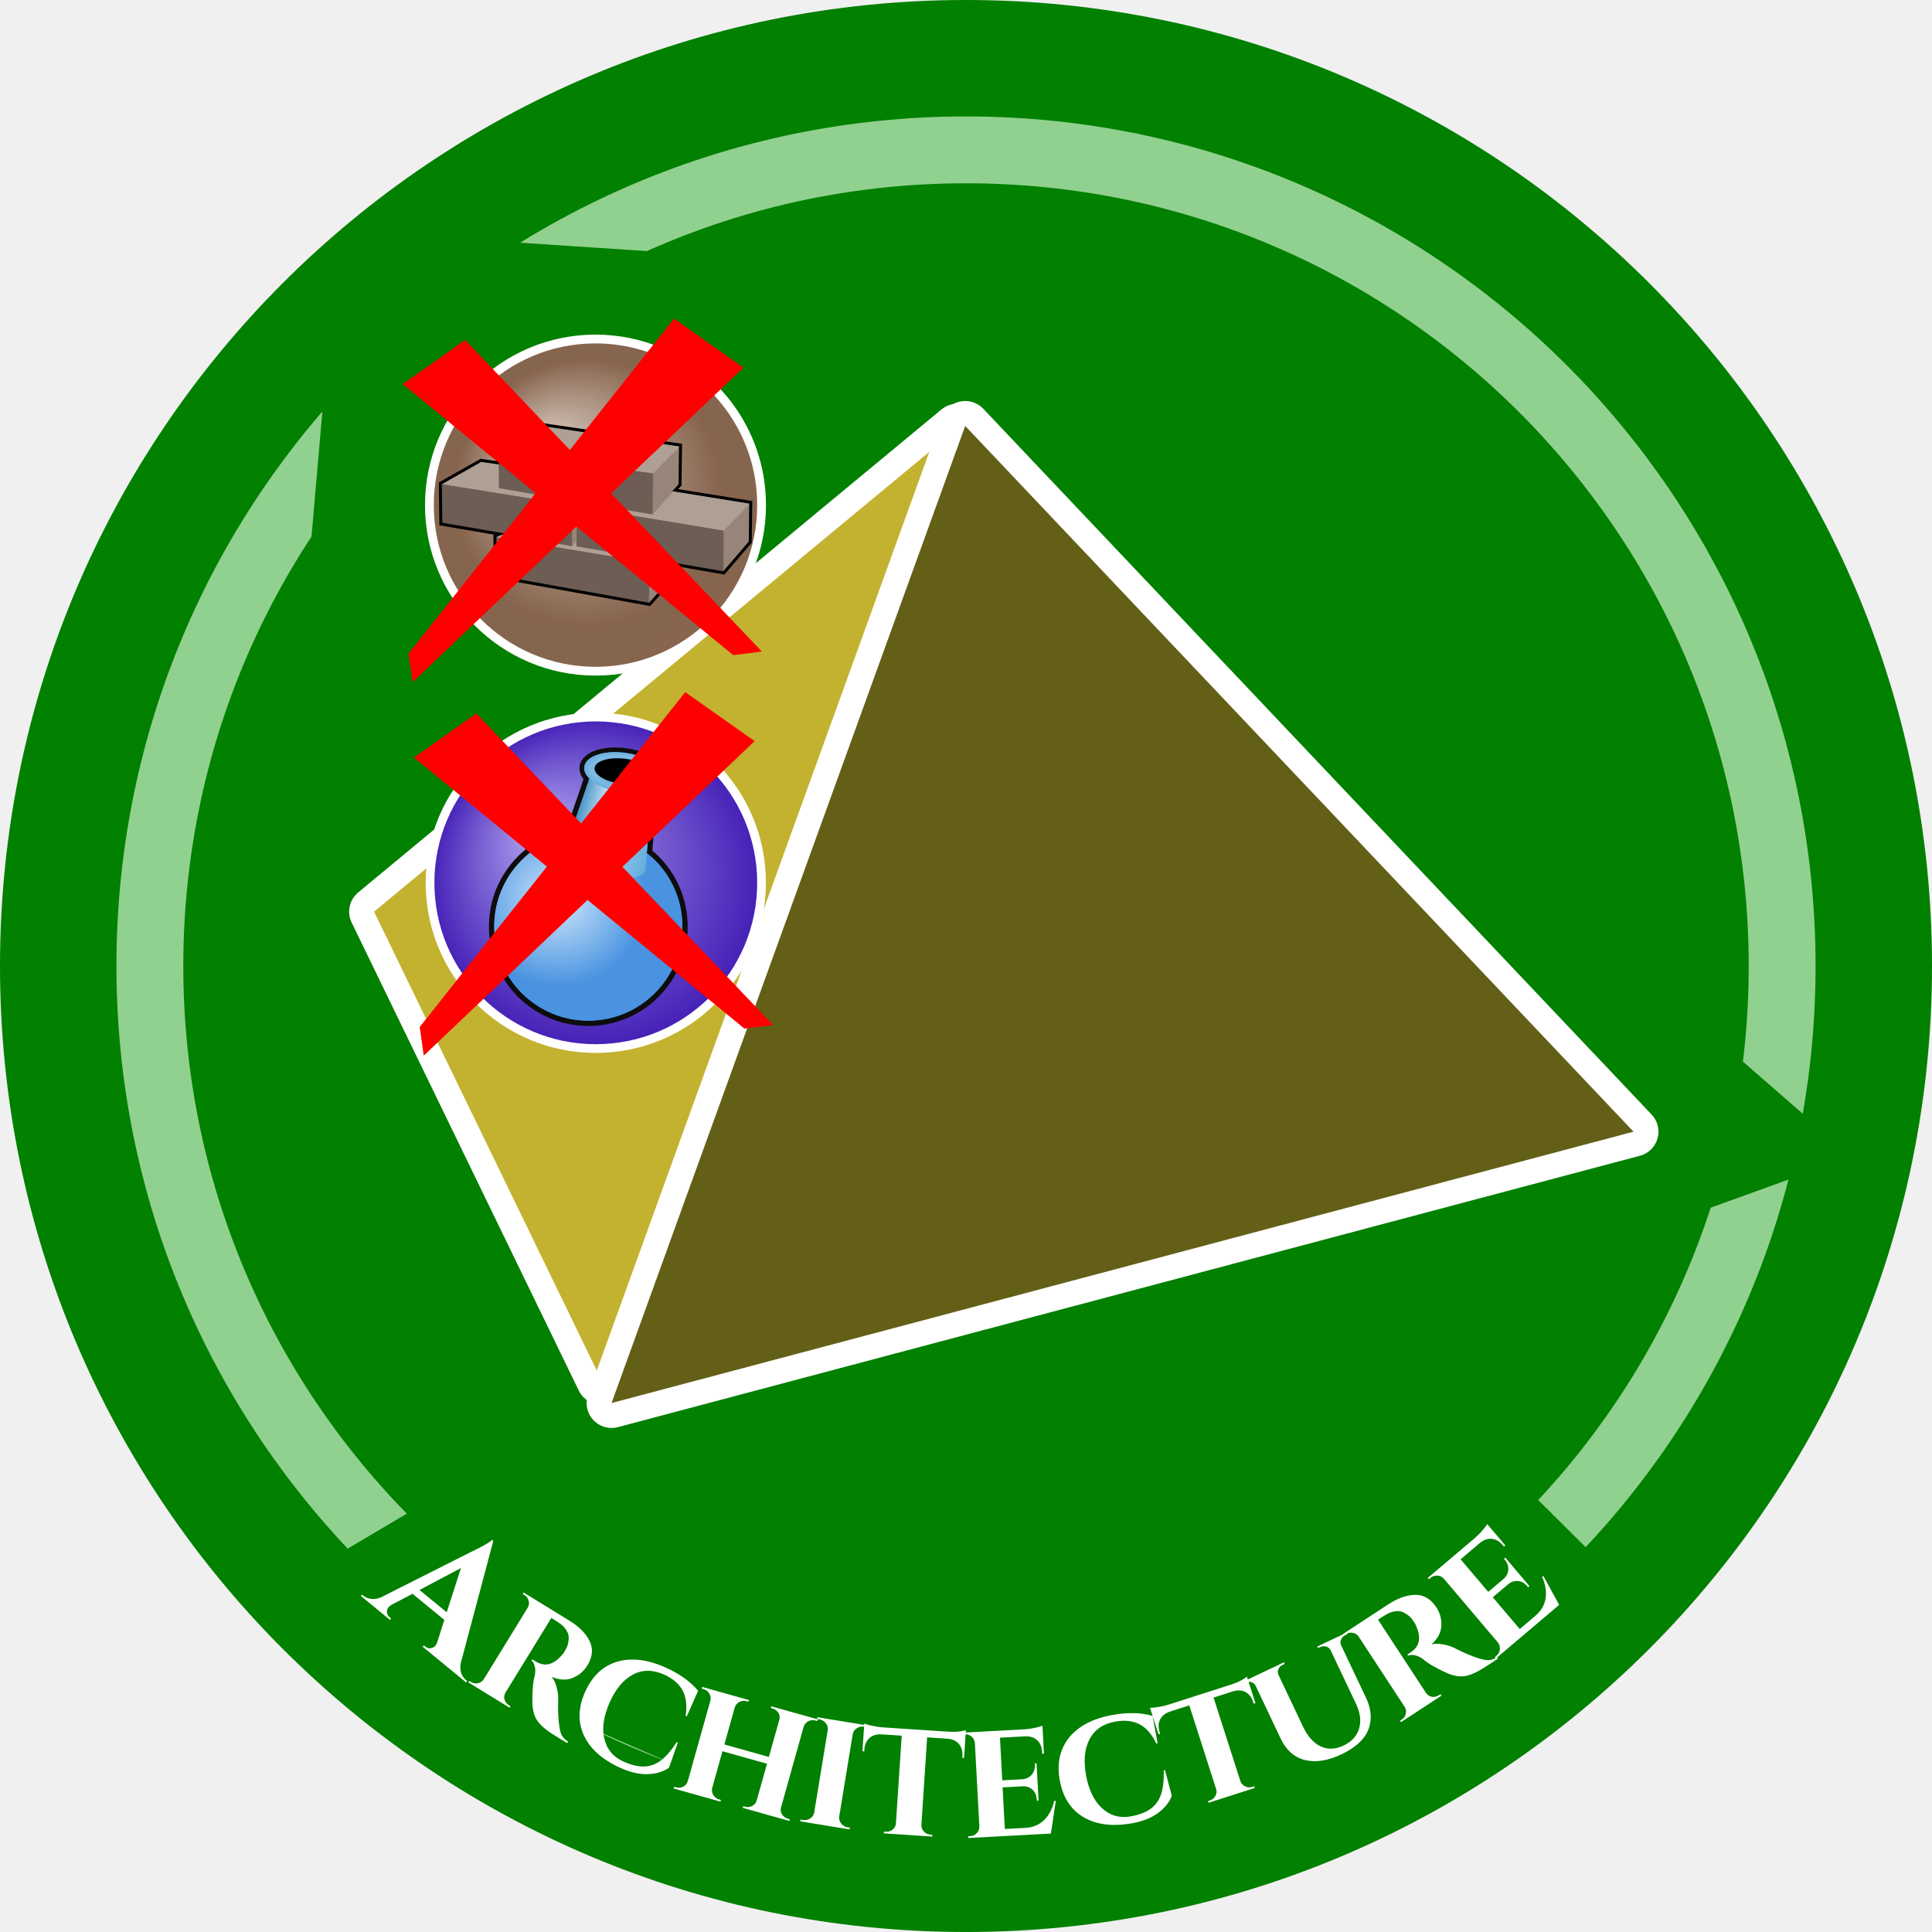
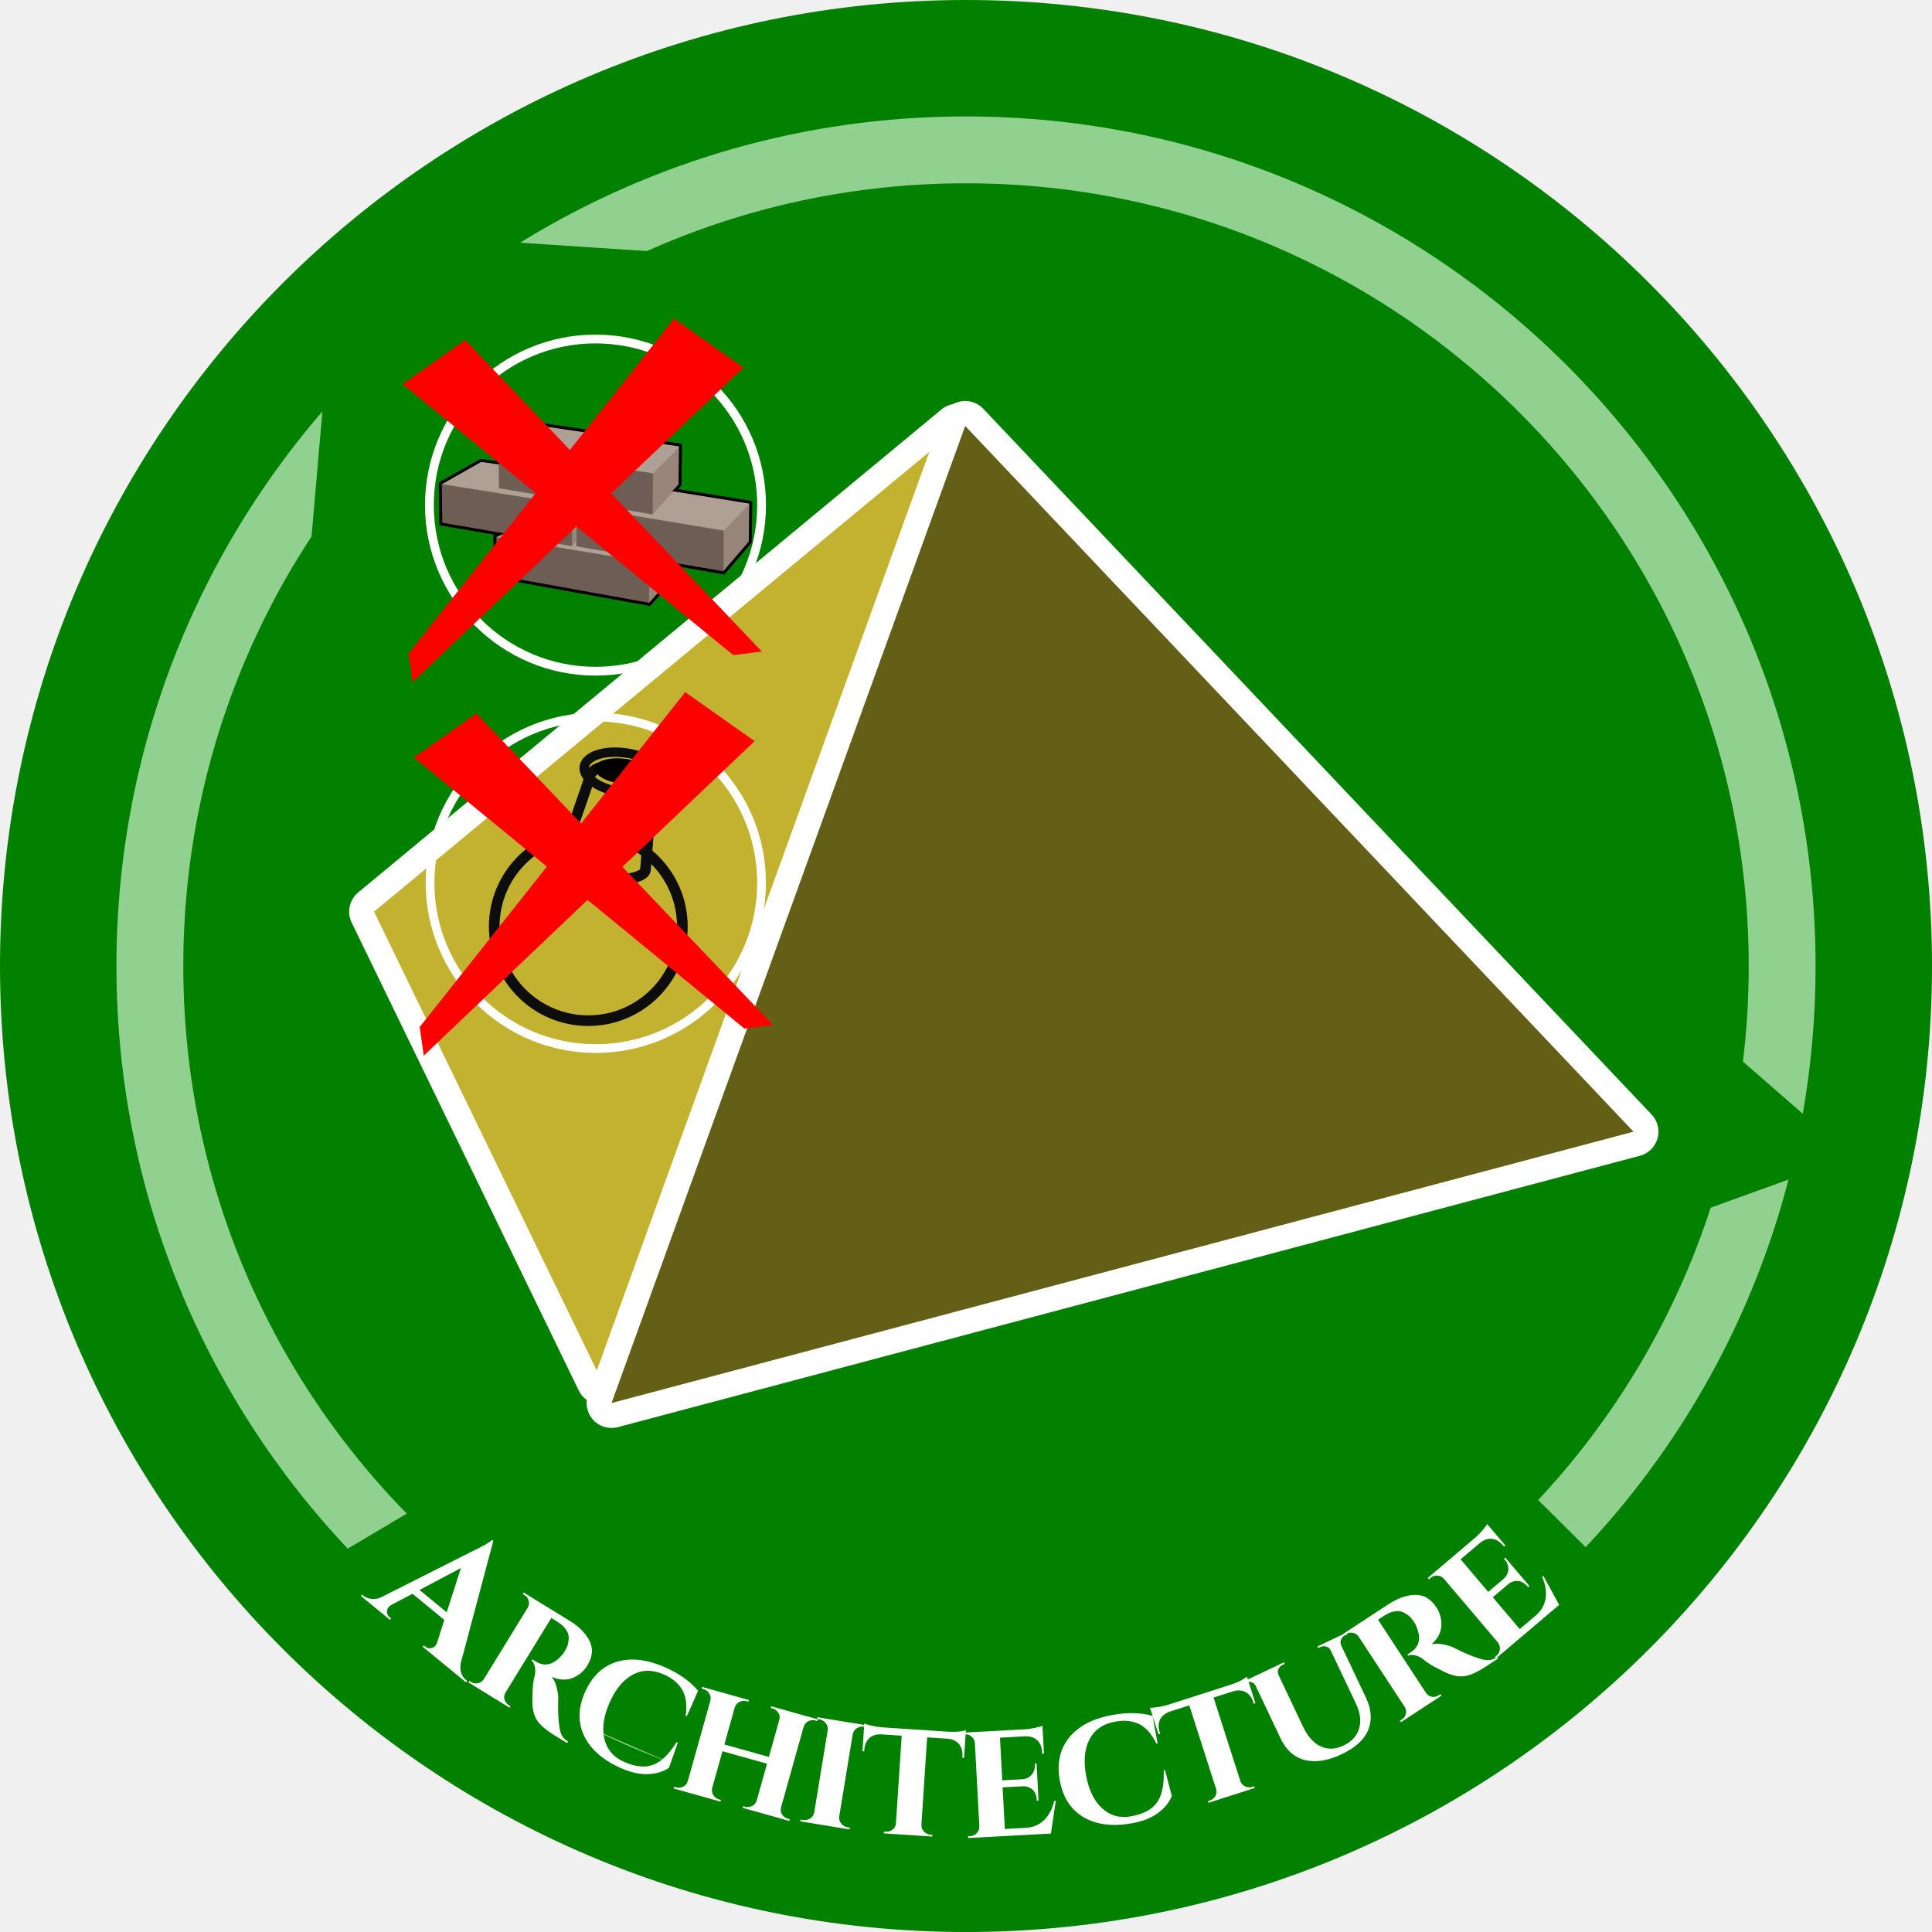
- <svg xmlns="http://www.w3.org/2000/svg" xmlns:xlink="http://www.w3.org/1999/xlink" width="193.805mm" height="193.805mm" viewBox="0 0 193.805 193.805" version="1.1" id="svg1">
-   <defs id="defs1">
-     <rect x="539.968" y="502.93" width="207.605" height="293.376" id="rect3" />
-     <rect x="174.466" y="734.902" width="463.943" height="104.29" id="rect2" />
-     <rect x="235.87" y="749.522" width="386.944" height="83.822" id="rect1" />
-     <linearGradient xlink:href="#linearGradient1" id="linearGradient2" x1="147.443" y1="491.292" x2="362.346" y2="36.929" gradientUnits="userSpaceOnUse" gradientTransform="matrix(0.1497454,0,0,0.1497454,25.15847,117.3573)" />
-     <linearGradient id="linearGradient1">
-       <stop style="stop-color:#9c732d;stop-opacity:1;" offset="0" id="stop1" />
-       <stop style="stop-color:#d3aa65;stop-opacity:1;" offset="1" id="stop2" />
-     </linearGradient>
-     <rect x="539.968" y="502.93" width="207.605" height="293.376" id="rect3-9" />
-     <filter style="color-interpolation-filters:sRGB" id="filter32" x="0" y="0" width="1" height="1">
-       <feComposite id="feComposite54" result="comp2" operator="over" in="fbSourceGraphic" in2="comp1" />
-     </filter>
-     <filter style="color-interpolation-filters:sRGB" id="filter70" x="-0.199" y="-0.141" width="1.397" height="1.283">
-       <feFlood result="flood" in="SourceGraphic" flood-opacity="1" flood-color="rgb(249,237,183)" id="feFlood69" />
-       <feGaussianBlur result="blur" in="SourceGraphic" stdDeviation="3" id="feGaussianBlur69" />
-       <feOffset result="offset" in="blur" dx="1" dy="1" id="feOffset69" />
-       <feComposite result="comp1" operator="in" in="flood" in2="offset" id="feComposite69" />
-       <feComposite result="fbSourceGraphic" operator="over" in="SourceGraphic" in2="comp1" id="feComposite70" />
-       <feColorMatrix result="fbSourceGraphicAlpha" in="fbSourceGraphic" values="0 0 0 -1 0 0 0 0 -1 0 0 0 0 -1 0 0 0 0 1 0" id="feColorMatrix70" />
-       <feFlood id="feFlood70" result="flood" in="fbSourceGraphic" flood-opacity="1" flood-color="rgb(249,237,183)" />
-       <feGaussianBlur id="feGaussianBlur70" result="blur" in="fbSourceGraphic" stdDeviation="3" />
-       <feOffset id="feOffset70" result="offset" in="blur" dx="1" dy="1" />
-       <feComposite id="feComposite71" result="comp1" operator="in" in="flood" in2="offset" />
-       <feComposite id="feComposite72" result="fbSourceGraphic" operator="over" in="fbSourceGraphic" in2="comp1" />
-       <feColorMatrix result="fbSourceGraphicAlpha" in="fbSourceGraphic" values="0 0 0 -1 0 0 0 0 -1 0 0 0 0 -1 0 0 0 0 1 0" id="feColorMatrix82" />
-       <feFlood id="feFlood82" result="flood" in="fbSourceGraphic" flood-opacity="1" flood-color="rgb(85,71,7)" />
-       <feGaussianBlur id="feGaussianBlur82" result="blur" in="fbSourceGraphic" stdDeviation="1" />
-       <feOffset id="feOffset82" result="offset" in="blur" dx="-1" dy="-1" />
-       <feComposite id="feComposite82" result="comp1" operator="in" in="flood" in2="offset" />
-       <feComposite id="feComposite83" result="fbSourceGraphic" operator="over" in="fbSourceGraphic" in2="comp1" />
-       <feColorMatrix result="fbSourceGraphicAlpha" in="fbSourceGraphic" values="0 0 0 -1 0 0 0 0 -1 0 0 0 0 -1 0 0 0 0 1 0" id="feColorMatrix83" />
-       <feFlood id="feFlood83" result="flood" in="fbSourceGraphic" flood-opacity="1" flood-color="rgb(85,71,7)" />
-       <feGaussianBlur id="feGaussianBlur83" result="blur" in="fbSourceGraphic" stdDeviation="1" />
-       <feOffset id="feOffset83" result="offset" in="blur" dx="-1" dy="-1" />
-       <feComposite id="feComposite84" result="comp1" operator="in" in="flood" in2="offset" />
-       <feComposite id="feComposite85" result="comp2" operator="over" in="fbSourceGraphic" in2="comp1" />
-     </filter>
-     <filter style="color-interpolation-filters:sRGB" id="filter88" x="-0.028" y="-0.034" width="1.055" height="1.068">
-       <feFlood result="flood" in="SourceGraphic" flood-opacity="1" flood-color="rgb(85,71,7)" id="feFlood87" />
-       <feGaussianBlur result="blur" in="SourceGraphic" stdDeviation="1" id="feGaussianBlur87" />
-       <feOffset result="offset" in="blur" dx="0" dy="0" id="feOffset87" />
-       <feComposite result="comp1" operator="in" in="offset" in2="flood" id="feComposite87" />
-       <feComposite result="comp2" operator="over" in="SourceGraphic" in2="comp1" id="feComposite88" />
-     </filter>
-     <radialGradient xlink:href="#linearGradient7" id="radialGradient8" cx="108.482" cy="126.562" fx="58.482" fy="66.562" r="151.875" gradientUnits="userSpaceOnUse" gradientTransform="matrix(0.08817681,0,0,0.08817681,61.56542,99.08236)" />
-     <linearGradient id="linearGradient7">
-       <stop style="stop-color:#d8c8bf;stop-opacity:1;" offset="0" id="stop7" />
-       <stop style="stop-color:#87644e;stop-opacity:0.996;" offset="1" id="stop8" />
-     </linearGradient>
-     <radialGradient xlink:href="#linearGradient7-0" id="radialGradient8-6" cx="108.482" cy="126.562" fx="52.605" fy="75.377" r="151.875" gradientUnits="userSpaceOnUse" />
-     <linearGradient id="linearGradient7-0">
-       <stop style="stop-color:#b1a6f1;stop-opacity:1;" offset="0" id="stop7-3" />
-       <stop style="stop-color:#441eb7;stop-opacity:0.996;" offset="1" id="stop8-3" />
-     </linearGradient>
-     <radialGradient xlink:href="#linearGradient2-5" id="radialGradient3" cx="81.689" cy="163.646" fx="81.689" fy="163.646" r="70.703" gradientUnits="userSpaceOnUse" gradientTransform="matrix(1.152756,0.00842552,-0.00827659,1.132381,-18.9625,-44.72036)" />
-     <linearGradient id="linearGradient2-5">
-       <stop style="stop-color:#d1e8fc;stop-opacity:1;" offset="0" id="stop2-0" />
-       <stop style="stop-color:#4993e0;stop-opacity:1;" offset="1" id="stop3" />
-     </linearGradient>
-     <linearGradient xlink:href="#linearGradient3" id="linearGradient5" x1="89.32" y1="106.465" x2="153.768" y2="122.855" gradientUnits="userSpaceOnUse" gradientTransform="matrix(1.219093,0,0,1.219093,-25.73593,-58.22228)" />
-     <linearGradient id="linearGradient3">
-       <stop style="stop-color:#277fb7;stop-opacity:1;" offset="0" id="stop4" />
-       <stop style="stop-color:#b9daf0;stop-opacity:1;" offset="0.324" id="stop6" />
-       <stop style="stop-color:#60acdd;stop-opacity:1;" offset="1" id="stop5" />
-     </linearGradient>
-     <radialGradient xlink:href="#linearGradient6" id="radialGradient10" cx="140.052" cy="48.642" fx="140.052" fy="48.642" r="29.926" gradientTransform="matrix(1.215901,-1.1346678e-8,0,0.6047558,-33.89948,-25.02825)" gradientUnits="userSpaceOnUse" />
-     <linearGradient id="linearGradient6">
-       <stop style="stop-color:#2881bb;stop-opacity:1;" offset="0" id="stop9" />
-       <stop style="stop-color:#7fbce3;stop-opacity:1;" offset="0.81" id="stop11" />
-       <stop style="stop-color:#66afdd;stop-opacity:1;" offset="1" id="stop10" />
-     </linearGradient>
-     <radialGradient xlink:href="#linearGradient2-5" id="radialGradient12" gradientUnits="userSpaceOnUse" gradientTransform="matrix(1.152756,0.00842552,-0.00827659,1.132381,-18.9625,-44.72036)" cx="81.689" cy="163.646" fx="81.689" fy="163.646" r="70.703" />
-     <radialGradient xlink:href="#linearGradient6" id="radialGradient11" gradientUnits="userSpaceOnUse" gradientTransform="matrix(1.215901,-1.1346678e-8,0,0.6047558,-33.89948,-25.02825)" cx="140.052" cy="48.642" fx="140.052" fy="48.642" r="29.926" />
-     <linearGradient xlink:href="#linearGradient3" id="linearGradient89" gradientUnits="userSpaceOnUse" gradientTransform="matrix(1.219093,0,0,1.219093,-25.73593,-58.22228)" x1="89.32" y1="106.465" x2="153.768" y2="122.855" />
-   </defs>
+ <svg xmlns="http://www.w3.org/2000/svg" width="193.805mm" height="193.805mm" viewBox="0 0 193.805 193.805" version="1.1" id="svg1">
  <g id="layer1" transform="translate(-12.12214,-60.80922)">
    <circle style="fill:#028000;fill-opacity:1;stroke:none;stroke-width:7.938;stroke-linejoin:round" id="path1" cx="109.025" cy="157.712" r="96.903" />
    <circle style="display:inline;fill:none;fill-opacity:1;stroke:#91d190;stroke-width:6.706;stroke-linejoin:round;stroke-opacity:1" id="circle88" cx="109.025" cy="157.712" r="81.869" />
    <path style="fill:#028000;fill-opacity:1;stroke:none;stroke-width:1;stroke-linejoin:round;stroke-dasharray:none;stroke-opacity:1" d="m 45.346,91.906 8.815,-7.424 40.777,2.704 105.101,91.505 4.593,-19.368 -8.609,18.188 -19.86,7.18 -13.456,22.901 14.528,14.427 -33.157,21.357 -41.123,4.519 -63.166,-27.466 18.762,-11.113 -10.326,-29.078 -7.818,-31.497 z" id="path89" />
    <g id="layer1-7" transform="translate(11.28577,28.30132)" style="stroke-width:5;stroke-dasharray:none;stroke:#ffffff;stroke-opacity:1">
      <path style="fill:#c3b22f;fill-opacity:1;stroke:#ffffff;stroke-width:5;stroke-linejoin:round;paint-order:stroke fill markers;stroke-dasharray:none;stroke-opacity:1" d="m 96.872,75.508 -58.512,48.45 22.783,46.948 z" id="path1-3" />
      <path style="fill:#645f17;fill-opacity:1;stroke:#ffffff;stroke-width:5;stroke-linejoin:round;stroke-dasharray:none;paint-order:stroke fill markers;stroke-opacity:1" d="M 97.658,75.234 164.699,146.03 62.182,173.251 Z" id="path2" />
    </g>
    <circle style="display:inline;fill:none;fill-opacity:1;stroke:none;stroke-width:1;stroke-linejoin:round;stroke-dasharray:none;stroke-opacity:1" id="circle1" cx="-157.712" cy="-109.025" r="87.361" transform="matrix(0,-1,-1,0,0,0)" />
    <path d="m 58.863,229.335 0.123,0.101 -0.112,0.136 -4.348,-3.572 0.112,-0.136 0.123,0.101 q 0.3,0.246 0.582,0.181 0.307,-0.068 0.441,-0.231 0.134,-0.164 0.201,-0.383 l 0.709,-2.225 -3.189,-2.62 -2.086,1.094 q -0.214,0.121 -0.348,0.285 -0.123,0.15 -0.13,0.464 0.004,0.3 0.304,0.547 l 0.109,0.09 -0.112,0.136 -2.917,-2.396 0.112,-0.136 0.123,0.101 q 0.313,0.258 0.784,0.324 0.47,0.067 0.988,-0.147 l 9.004,-4.542 q 1.749,-0.823 2.148,-1.226 l 0.123,0.101 -3.252,12.212 q -0.12,0.563 0.025,1.025 0.157,0.448 0.484,0.717 z m -4.657,-9.031 2.726,2.239 1.432,-4.439 z m 13.702,3.105 -0.481,-0.295 -4.579,7.455 q -0.222,0.361 -0.12,0.734 0.126,0.367 0.442,0.561 l 0.165,0.102 -0.092,0.15 -4.133,-2.539 0.092,-0.15 0.18,0.111 q 0.331,0.203 0.695,0.116 0.379,-0.078 0.582,-0.408 l 4.394,-7.154 q 0.203,-0.331 0.101,-0.704 -0.087,-0.364 -0.403,-0.558 l -0.195,-0.12 0.092,-0.15 4.614,2.834 q 1.353,0.831 1.946,1.92 0.662,1.214 -0.169,2.567 -0.535,0.872 -1.495,1.255 -0.951,0.368 -2.08,-0.118 0.323,0.385 0.483,1 0.175,0.625 0.175,1.164 -0.045,1.152 0.038,2.197 0.092,1.03 0.279,1.434 0.201,0.414 0.667,0.7 l -0.092,0.15 -1.263,-0.775 q -1.248,-0.766 -1.739,-1.482 -0.477,-0.707 -0.486,-1.872 -0.018,-1.791 0.248,-2.663 0.097,-0.562 -0.02,-0.944 -0.102,-0.373 -0.309,-0.542 l 0.074,-0.12 0.376,0.231 q 1.287,0.77 2.486,-0.543 0.199,-0.189 0.3,-0.354 0.102,-0.165 0.262,-0.46 0.17,-0.31 0.211,-0.781 0.065,-0.477 -0.104,-0.809 -0.291,-0.572 -0.777,-0.891 -0.156,-0.117 -0.367,-0.246 z m 6.47,14.754 q -2.702,-1.217 -3.664,-3.226 -0.955,-2.025 0.096,-4.395 1.051,-2.37 3.176,-3.03 2.141,-0.652 4.867,0.556 2.128,0.944 3.299,2.35 l -1.137,2.564 -0.113,-0.05 q 0.233,-1.614 -0.334,-2.598 -0.567,-0.985 -1.841,-1.549 -1.709,-0.758 -3.134,0.019 -1.418,0.761 -2.319,2.792 -0.894,2.016 -0.536,3.602 0.376,1.633 1.956,2.334 1.145,0.508 2.044,0.482 0.899,-0.026 1.678,-0.607 0.786,-0.597 1.589,-1.843 l 0.113,0.05 -0.886,2.521 q -0.864,0.601 -2.118,0.643 -1.238,0.049 -2.737,-0.615 z m 16.783,5.086 0.187,0.052 -0.048,0.17 -4.671,-1.31 0.048,-0.17 0.17,0.048 q 0.391,0.11 0.734,-0.069 0.343,-0.179 0.453,-0.569 l 1.029,-3.669 -4.467,-1.252 -1.029,3.669 q -0.093,0.395 0.108,0.726 0.2,0.331 0.574,0.436 l 0.187,0.052 -0.048,0.17 -4.688,-1.314 0.048,-0.17 0.187,0.052 q 0.391,0.11 0.734,-0.069 0.348,-0.196 0.453,-0.569 l 2.257,-8.05 q 0.105,-0.374 -0.096,-0.705 -0.196,-0.348 -0.586,-0.457 l -0.187,-0.052 0.048,-0.17 4.688,1.314 -0.048,0.17 -0.187,-0.052 q -0.374,-0.105 -0.717,0.074 -0.343,0.179 -0.465,0.547 l -1.043,3.719 4.467,1.252 1.038,-3.702 q 0.148,-0.526 -0.24,-0.91 -0.187,-0.181 -0.442,-0.252 l -0.17,-0.048 0.048,-0.17 4.671,1.31 -0.048,0.17 -0.187,-0.052 q -0.374,-0.105 -0.717,0.074 -0.343,0.179 -0.47,0.564 l -2.262,8.067 q -0.131,0.531 0.244,0.893 0.187,0.181 0.442,0.252 z m 1.269,0.089 0.209,0.034 q 0.418,0.069 0.757,-0.144 0.342,-0.23 0.404,-0.613 l 1.354,-8.25 q 0.063,-0.383 -0.19,-0.693 -0.25,-0.327 -0.668,-0.396 l -0.209,-0.034 0.029,-0.174 4.943,0.812 -0.029,0.174 -0.209,-0.034 q -0.4,-0.066 -0.739,0.147 -0.339,0.213 -0.419,0.593 l -1.357,8.268 q -0.048,0.403 0.205,0.713 0.253,0.31 0.653,0.375 l 0.209,0.034 -0.029,0.174 -4.943,-0.812 z m 16.223,-6.197 0.01,-0.158 q 0.05,-0.757 -0.344,-1.225 -0.393,-0.468 -1.149,-0.535 l -2.042,-0.135 -0.579,8.783 q -0.008,0.388 0.256,0.671 0.264,0.283 0.651,0.308 l 0.194,0.013 -0.012,0.176 -4.858,-0.32 0.012,-0.176 0.176,0.012 q 0.405,0.027 0.704,-0.219 0.299,-0.245 0.326,-0.65 l 0.578,-8.765 -2.024,-0.133 q -0.776,-0.033 -1.227,0.379 -0.451,0.412 -0.501,1.169 l -0.01,0.158 -0.176,-0.012 0.183,-2.781 q 0.241,0.104 0.798,0.229 0.575,0.126 1.033,0.156 l 6.495,0.428 q 0.774,0.051 1.274,-0.022 0.519,-0.09 0.591,-0.12 l -0.183,2.781 z m 8.887,7.6 -8.296,0.445 -0.009,-0.176 0.211,-0.011 q 0.405,-0.022 0.655,-0.3 0.268,-0.279 0.264,-0.668 l -0.45,-8.384 q -0.038,-0.387 -0.334,-0.636 -0.278,-0.25 -0.683,-0.228 l -0.211,0.011 -0.009,-0.176 6.2,-0.333 q 0.476,-0.025 1.034,-0.144 0.559,-0.118 0.783,-0.219 l 0.15,2.801 -0.176,0.009 -0.009,-0.159 q -0.042,-0.775 -0.488,-1.193 -0.446,-0.418 -1.205,-0.395 l -2.536,0.136 0.23,4.28 2.008,-0.108 q 0.598,-0.05 0.947,-0.457 0.349,-0.407 0.317,-1.006 l -0.007,-0.123 0.176,-0.009 0.2,3.734 -0.176,0.009 -0.007,-0.123 q -0.044,-0.828 -0.681,-1.165 -0.327,-0.177 -0.715,-0.156 l -2.026,0.109 0.224,4.174 2.114,-0.113 q 1.091,-0.076 1.813,-0.769 0.739,-0.711 1.027,-1.928 l 0.159,-0.009 z m 8.133,-1.031 q -2.918,0.515 -4.844,-0.604 -1.929,-1.136 -2.394,-3.687 -0.466,-2.551 0.92,-4.292 1.403,-1.744 4.335,-2.28 2.291,-0.418 4.05,0.086 l 0.504,2.759 -0.121,0.022 q -0.716,-1.465 -1.738,-1.96 -1.023,-0.495 -2.393,-0.244 -1.839,0.336 -2.58,1.78 -0.744,1.427 -0.345,3.613 0.396,2.169 1.585,3.279 1.23,1.138 2.93,0.828 1.232,-0.225 1.961,-0.752 0.729,-0.527 1.045,-1.446 0.313,-0.936 0.276,-2.417 l 0.121,-0.022 0.686,2.582 q -0.376,0.983 -1.389,1.724 -0.995,0.737 -2.609,1.032 z m 12.218,-11.997 -0.049,-0.151 q -0.232,-0.722 -0.77,-1.013 -0.538,-0.291 -1.265,-0.076 l -1.948,0.625 2.689,8.381 q 0.135,0.364 0.485,0.53 0.35,0.166 0.719,0.047 l 0.185,-0.059 0.054,0.168 -4.636,1.487 -0.054,-0.168 0.168,-0.054 q 0.386,-0.124 0.574,-0.462 0.188,-0.338 0.064,-0.724 l -2.684,-8.364 -1.931,0.62 q -0.734,0.254 -1.002,0.803 -0.268,0.549 -0.037,1.271 l 0.049,0.151 -0.168,0.054 -0.851,-2.654 q 0.262,0.009 0.826,-0.08 0.581,-0.094 1.018,-0.234 l 6.198,-1.988 q 0.739,-0.237 1.177,-0.489 0.449,-0.274 0.506,-0.329 l 0.851,2.654 z m 9.403,-6.98 -0.223,0.106 q -0.303,0.144 -0.419,0.433 -0.124,0.274 -0.004,0.568 l 2.501,5.276 q 0.816,1.721 0.232,3.208 -0.591,1.471 -2.679,2.461 -2.072,0.982 -3.689,0.577 -1.601,-0.412 -2.424,-2.15 l -2.508,-5.292 q -0.136,-0.287 -0.45,-0.372 -0.298,-0.093 -0.601,0.051 l -0.223,0.106 -0.075,-0.159 4.192,-1.987 0.075,0.159 -0.223,0.106 q -0.303,0.144 -0.419,0.433 -0.117,0.289 0.019,0.576 l 2.455,5.18 q 0.695,1.466 1.757,1.978 1.078,0.504 2.306,-0.078 1.227,-0.582 1.558,-1.695 0.347,-1.121 -0.31,-2.508 l -2.538,-5.356 q -0.159,-0.295 -0.45,-0.372 -0.298,-0.093 -0.601,0.051 l -0.207,0.098 -0.075,-0.159 2.949,-1.398 z m 3.535,-1.757 -0.472,0.309 4.795,7.318 q 0.232,0.354 0.613,0.421 0.386,0.042 0.696,-0.161 l 0.162,-0.106 0.097,0.148 -4.057,2.658 -0.097,-0.148 0.177,-0.116 q 0.325,-0.213 0.401,-0.579 0.091,-0.376 -0.122,-0.701 l -4.601,-7.023 q -0.213,-0.325 -0.594,-0.391 -0.366,-0.076 -0.676,0.127 l -0.192,0.126 -0.097,-0.148 4.529,-2.968 q 1.328,-0.87 2.566,-0.943 1.38,-0.082 2.25,1.246 0.561,0.856 0.499,1.888 -0.072,1.017 -0.993,1.832 0.485,-0.128 1.111,-0.011 0.64,0.108 1.127,0.337 1.023,0.532 2.004,0.901 0.971,0.355 1.416,0.359 0.46,-0.006 0.917,-0.306 l 0.097,0.148 -1.239,0.812 q -1.225,0.802 -2.082,0.942 -0.843,0.13 -1.9,-0.358 -1.628,-0.747 -2.303,-1.359 -0.467,-0.327 -0.863,-0.384 -0.381,-0.067 -0.622,0.049 l -0.077,-0.118 0.369,-0.242 q 1.244,-0.836 0.568,-2.481 -0.086,-0.26 -0.192,-0.422 -0.106,-0.162 -0.305,-0.433 -0.208,-0.285 -0.617,-0.524 -0.404,-0.263 -0.776,-0.251 -0.641,0.019 -1.138,0.324 -0.172,0.092 -0.379,0.227 z m 17.697,-1.177 -6.337,5.372 -0.114,-0.135 0.161,-0.137 q 0.309,-0.262 0.34,-0.635 0.044,-0.384 -0.193,-0.692 l -5.429,-6.404 q -0.264,-0.285 -0.651,-0.304 -0.373,-0.031 -0.682,0.232 l -0.161,0.137 -0.114,-0.135 4.736,-4.015 q 0.363,-0.308 0.737,-0.74 0.374,-0.432 0.491,-0.648 l 1.814,2.139 -0.135,0.114 -0.103,-0.121 q -0.502,-0.592 -1.11,-0.655 -0.608,-0.063 -1.198,0.414 l -1.937,1.643 2.772,3.269 1.534,-1.3 q 0.446,-0.401 0.478,-0.937 0.032,-0.536 -0.356,-0.993 l -0.08,-0.094 0.135,-0.114 2.418,2.852 -0.135,0.114 -0.08,-0.094 q -0.536,-0.632 -1.247,-0.516 -0.368,0.057 -0.664,0.308 l -1.547,1.312 2.703,3.189 1.615,-1.369 q 0.823,-0.721 0.979,-1.709 0.159,-1.013 -0.348,-2.156 l 0.121,-0.103 z" id="text89" style="-inkscape-font-specification:'Cinzel, Bold';fill:#ffffff;stroke-linejoin:round" aria-label="Architecture" />
    <circle style="fill:url(#radialGradient8);stroke:#ffffff;stroke-width:0.882;stroke-linejoin:bevel;stroke-dasharray:none;stroke-opacity:1" id="path7" cx="71.858" cy="111.478" r="16.662" />
    <path style="fill:#6d5d54;fill-opacity:1;stroke-width:0.088;stroke-linejoin:bevel" d="m 77.248,121.37 0.023,-4.139 -15.4,-2.547 0.013,3.891 z" id="path2-3" />
    <path style="fill:#98857a;fill-opacity:1;stroke-width:0.088;stroke-linejoin:bevel" d="m 79.947,114.458 -2.694,2.761 -0.024,4.146 2.65,-2.974 z" id="path3" />
    <path style="fill:#afa096;fill-opacity:1;stroke-width:0.088;stroke-linejoin:bevel" d="m 65.85,112.278 -3.969,2.419 15.391,2.534 2.73,-2.759 z" id="path1-0" />
    <path style="fill:#6d5d54;fill-opacity:1;stroke-width:0.088;stroke-linejoin:bevel" d="m 69.537,115.607 0.023,-4.139 -13.194,-2.136 0.068,3.996 z" id="path2-4-4" />
    <path style="fill:#98857a;fill-opacity:1;stroke-width:0.088;stroke-linejoin:bevel" d="m 72.692,108.951 -3.15,2.504 -0.024,4.146 2.65,-2.974 z" id="path3-9-0" />
    <path style="fill:#afa096;fill-opacity:1;stroke-width:0.088;stroke-linejoin:bevel" d="m 60.392,107.106 -3.979,2.264 13.148,2.098 3.1,-2.531 z" id="path1-5-7" />
    <path style="fill:#6d5d54;fill-opacity:1;stroke-width:0.088;stroke-linejoin:bevel" d="m 84.742,118.171 0.023,-4.139 -14.778,-2.45 -0.044,4.034 z" id="path2-4" />
    <path style="fill:#98857a;fill-opacity:1;stroke-width:0.088;stroke-linejoin:bevel" d="m 87.403,111.229 -2.694,2.761 -0.011,4.223 2.637,-3.052 z" id="path3-9" />
    <path style="fill:#afa096;fill-opacity:1;stroke-width:0.088;stroke-linejoin:bevel" d="m 73.168,109.062 -3.171,2.533 14.731,2.444 2.665,-2.759 z" id="path1-5" />
    <path style="fill:#6d5d54;fill-opacity:1;stroke-width:0.088;stroke-linejoin:bevel" d="m 77.616,112.427 0.023,-4.139 -15.513,-2.136 0.05,3.629 z" id="path2-6" />
    <path style="fill:#98857a;fill-opacity:1;stroke-width:0.088;stroke-linejoin:bevel" d="m 80.315,105.515 -2.694,2.761 -0.024,4.146 2.65,-2.974 z" id="path3-4" />
    <path style="fill:#afa096;fill-opacity:1;stroke-width:0.088;stroke-linejoin:bevel" d="m 66.068,103.446 -3.946,2.695 15.517,2.146 2.73,-2.759 z" id="path1-7" />
    <path style="fill:none;fill-opacity:1;stroke:#000000;stroke-width:0.3;stroke-linejoin:miter;stroke-dasharray:none;stroke-opacity:1" d="m 56.291,109.293 4.07,-2.303 1.668,0.236 -0.012,-1.145 3.983,-2.763 14.388,2.141 -0.05,3.995 -0.485,0.523 7.58,1.22 -0.05,3.995 -2.651,3.087 -4.742,-0.821 v 0.958 l -2.701,3.024 -15.471,-2.788 -0.05,-4.07 0.461,-0.199 -5.887,-1.008 z" id="path8" />
    <g id="g1" transform="matrix(0.1094821,0,0,0.1094821,60.01161,135.5102)">
      <circle style="fill:url(#radialGradient8-6);stroke:#ffffff;stroke-width:8;stroke-linejoin:bevel;stroke-dasharray:none;stroke-opacity:1" id="path7-2" cx="108.482" cy="126.562" r="151.875" />
      <circle style="fill:url(#radialGradient3);stroke:#0d0d0d;stroke-width:9.753;stroke-linecap:square;stroke-linejoin:miter;stroke-dasharray:none;stroke-opacity:1;paint-order:stroke fill markers" id="path1-71" cx="101.608" cy="166.677" r="86.194" />
      <path style="fill:url(#linearGradient89);stroke:#0d0d0d;stroke-width:9.753;stroke-linecap:square;stroke-linejoin:miter;stroke-dasharray:none;stroke-opacity:1;paint-order:stroke fill markers" d="m 103.044,28.942 c -2.595,9.973 -19.061,54.952 -23.437,69.056 -3.253,10.482 19.255,19.693 33.195,23.875 13.94,4.182 40.534,0.834 41.176,-7.161 0.624,-7.764 4.8,-60.971 6.218,-70.901 1.394,-9.758 -8.531,-18.809 -23.697,-22.768 -14.396,-3.758 -31.009,-1.502 -33.455,7.899 z" id="path3-0" />
      <ellipse style="fill:url(#radialGradient10);stroke:#0d0d0d;stroke-width:8.661;stroke-linecap:square;stroke-linejoin:miter;stroke-dasharray:none;stroke-opacity:1;paint-order:stroke fill markers" id="path6" cx="136.39" cy="4.388" rx="36.387" ry="18.098" transform="matrix(0.9878211,0.155594,-0.1788676,0.9838732,0,0)" />
      <circle style="fill:url(#radialGradient12);stroke:none;stroke-width:9.753;stroke-linecap:square;stroke-linejoin:miter;stroke-dasharray:none;stroke-opacity:1;paint-order:stroke fill markers" id="circle11" cx="101.608" cy="166.677" r="86.194" />
      <path style="fill:url(#linearGradient5);stroke:none;stroke-width:9.753;stroke-linecap:square;stroke-linejoin:miter;stroke-dasharray:none;stroke-opacity:1;paint-order:stroke fill markers" d="m 103.044,28.942 c -2.595,9.973 -19.061,54.952 -23.437,69.056 -3.253,10.482 19.255,19.693 33.195,23.875 13.94,4.182 40.534,0.834 41.176,-7.161 0.624,-7.764 4.8,-60.971 6.218,-70.901 1.394,-9.758 -8.531,-18.809 -23.697,-22.768 -14.396,-3.758 -31.009,-1.502 -33.455,7.899 z" id="path11" />
      <ellipse style="fill:url(#radialGradient11);stroke:none;stroke-width:8.661;stroke-linecap:square;stroke-linejoin:miter;stroke-dasharray:none;stroke-opacity:1;paint-order:stroke fill markers" id="ellipse11" cx="136.39" cy="4.388" rx="36.387" ry="18.098" transform="matrix(0.9878211,0.155594,-0.1788676,0.9838732,0,0)" />
      <ellipse style="fill:#000000;fill-opacity:1;stroke:none;stroke-width:5.94;stroke-linecap:square;stroke-linejoin:miter;stroke-dasharray:none;stroke-opacity:1" id="path6-7" cx="136.315" cy="5.997" rx="26.606" ry="11.643" transform="matrix(0.9906782,0.1362231,-0.2038778,0.9789963,0,0)" />
    </g>
    <path style="fill:#ff0000;fill-opacity:1;stroke:none;stroke-width:5;stroke-linejoin:round;stroke-dasharray:none;stroke-opacity:1" d="M 79.734,92.771 53.099,126.372 53.509,129.241 86.7,97.688 Z" id="path90" />
    <path style="fill:#ff0000;fill-opacity:1;stroke:none;stroke-width:5;stroke-linejoin:round;stroke-dasharray:none;stroke-opacity:1" d="m 52.519,99.338 33.154,27.189 2.875,-0.362 -29.768,-31.252 z" id="path90-9" />
    <path style="fill:#ff0000;fill-opacity:1;stroke:none;stroke-width:5;stroke-linejoin:round;stroke-dasharray:none;stroke-opacity:1" d="m 80.857,130.235 -26.635,33.601 0.41,2.868 33.191,-31.552 z" id="path90-7" />
    <path style="fill:#ff0000;fill-opacity:1;stroke:none;stroke-width:5;stroke-linejoin:round;stroke-dasharray:none;stroke-opacity:1" d="m 53.643,136.802 33.154,27.189 2.875,-0.362 -29.768,-31.252 z" id="path90-9-9" />
  </g>
</svg>
